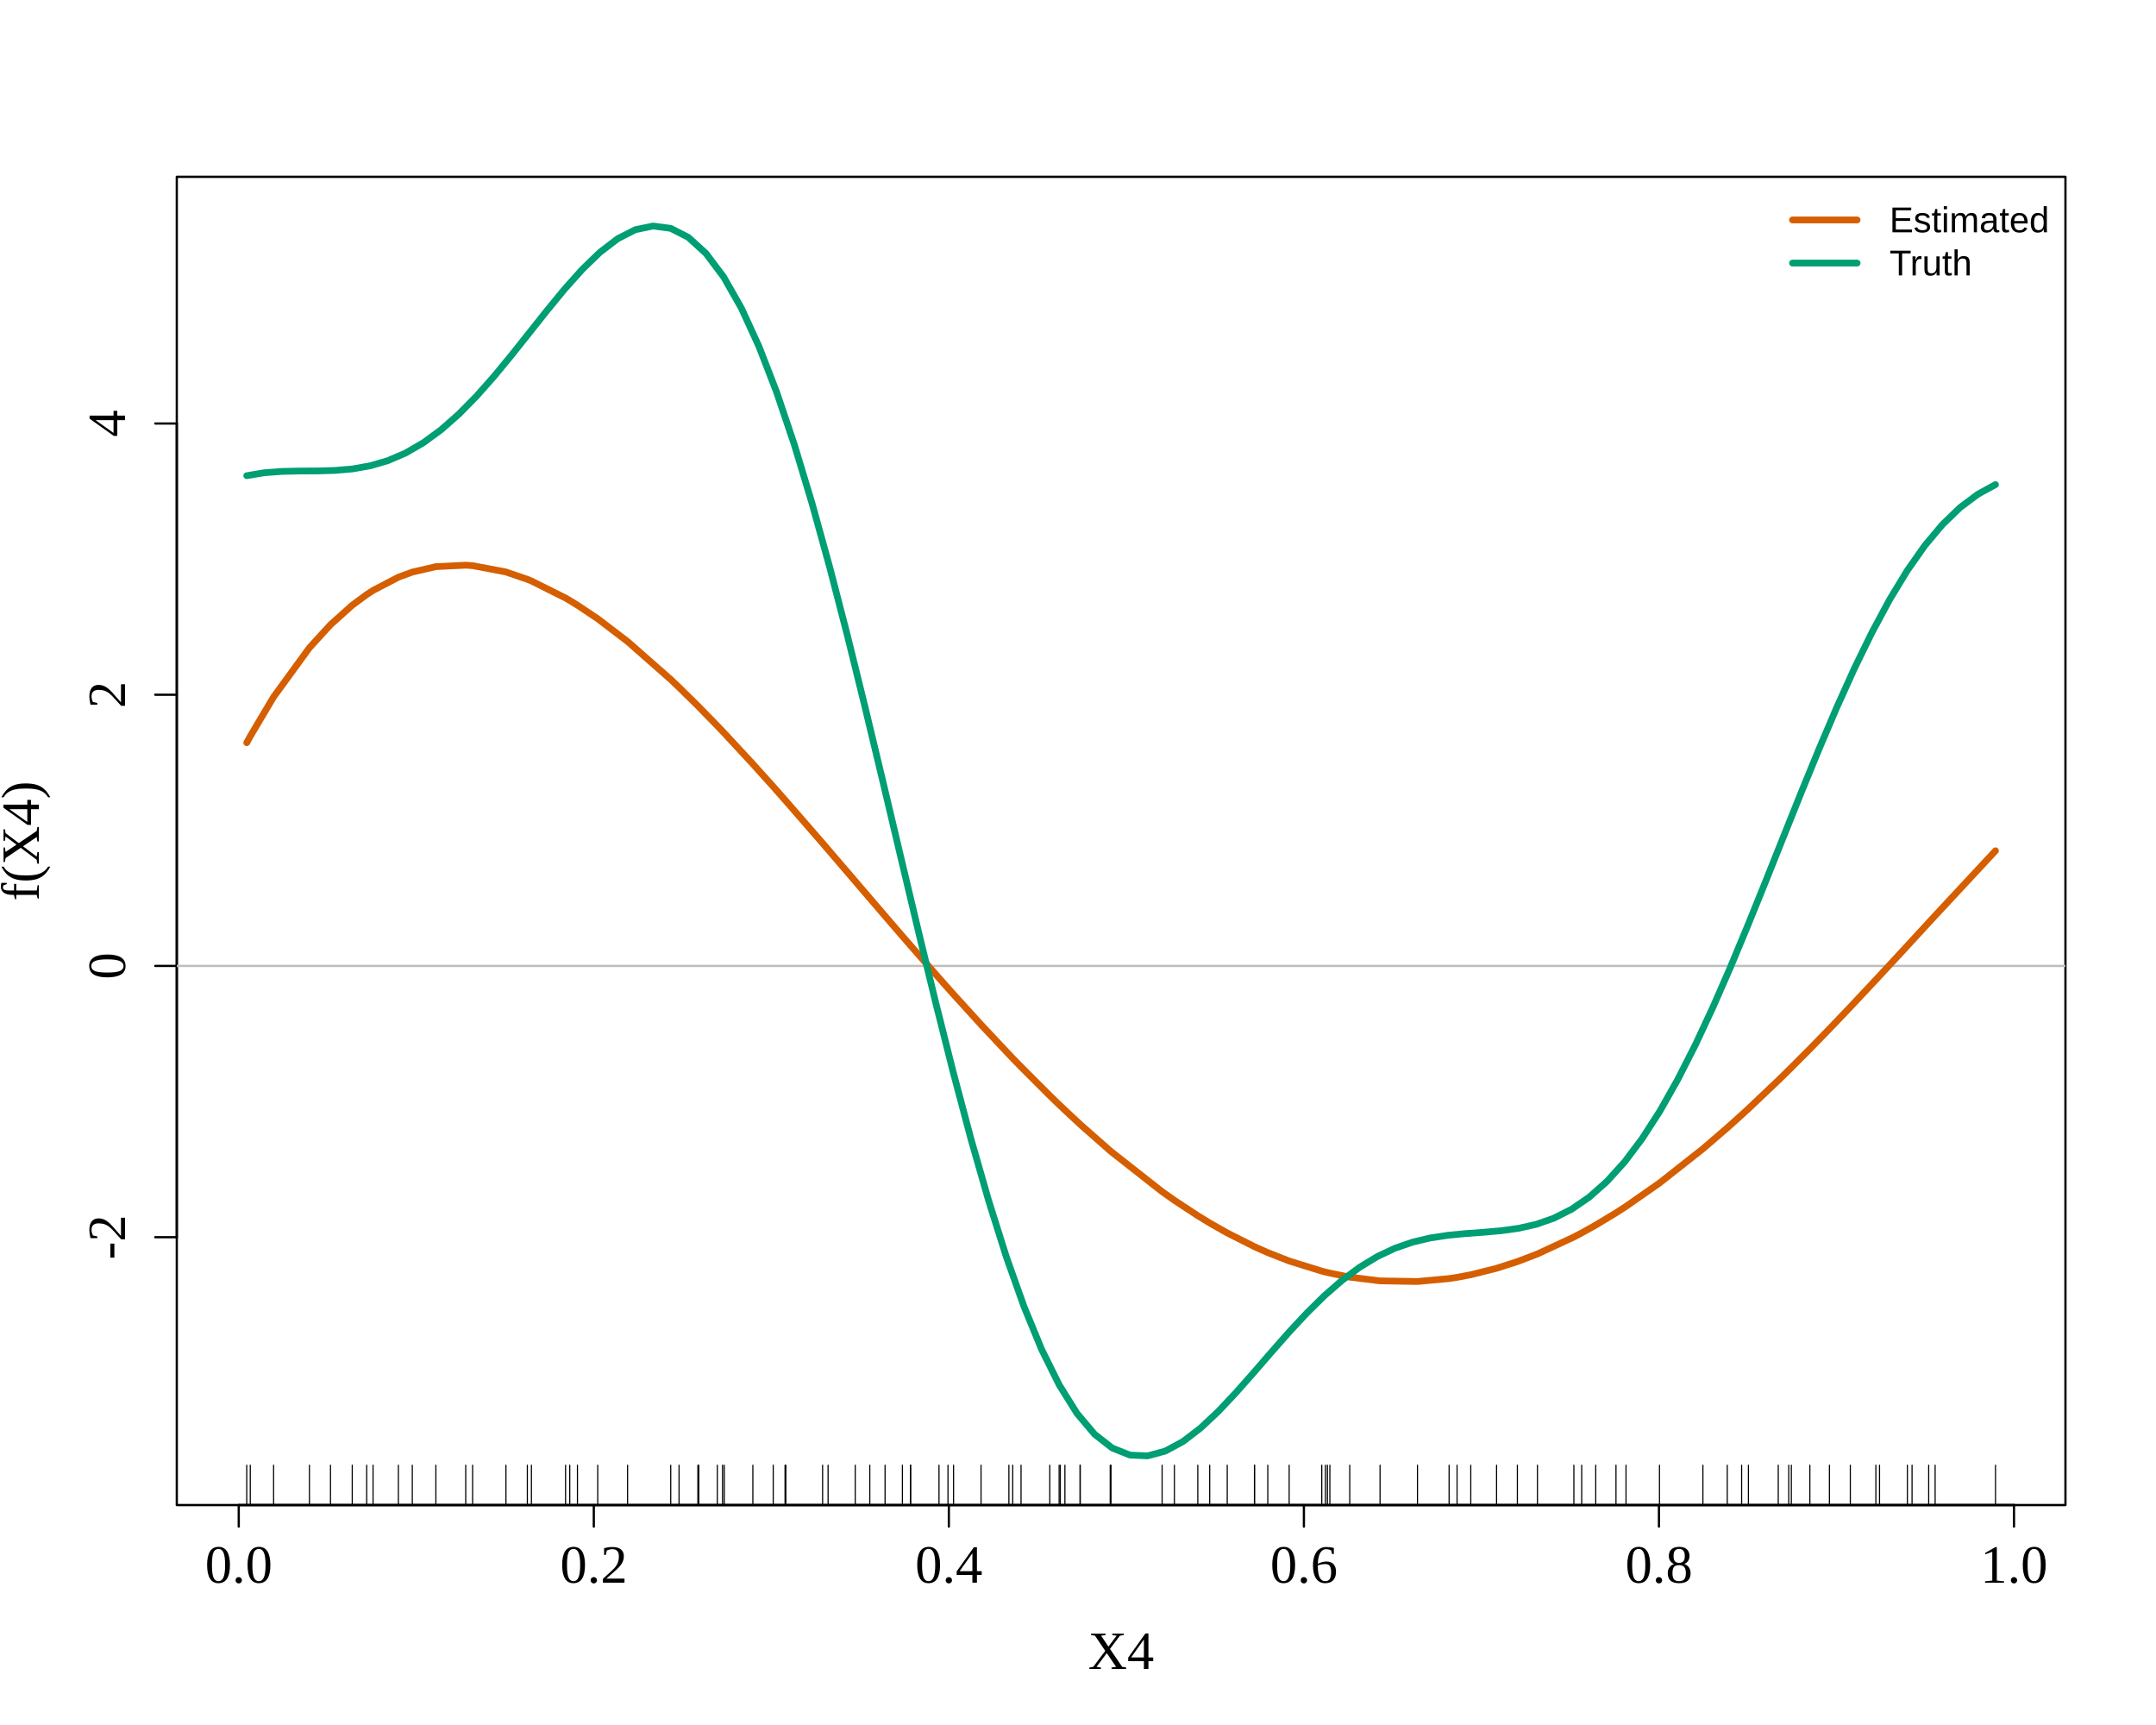
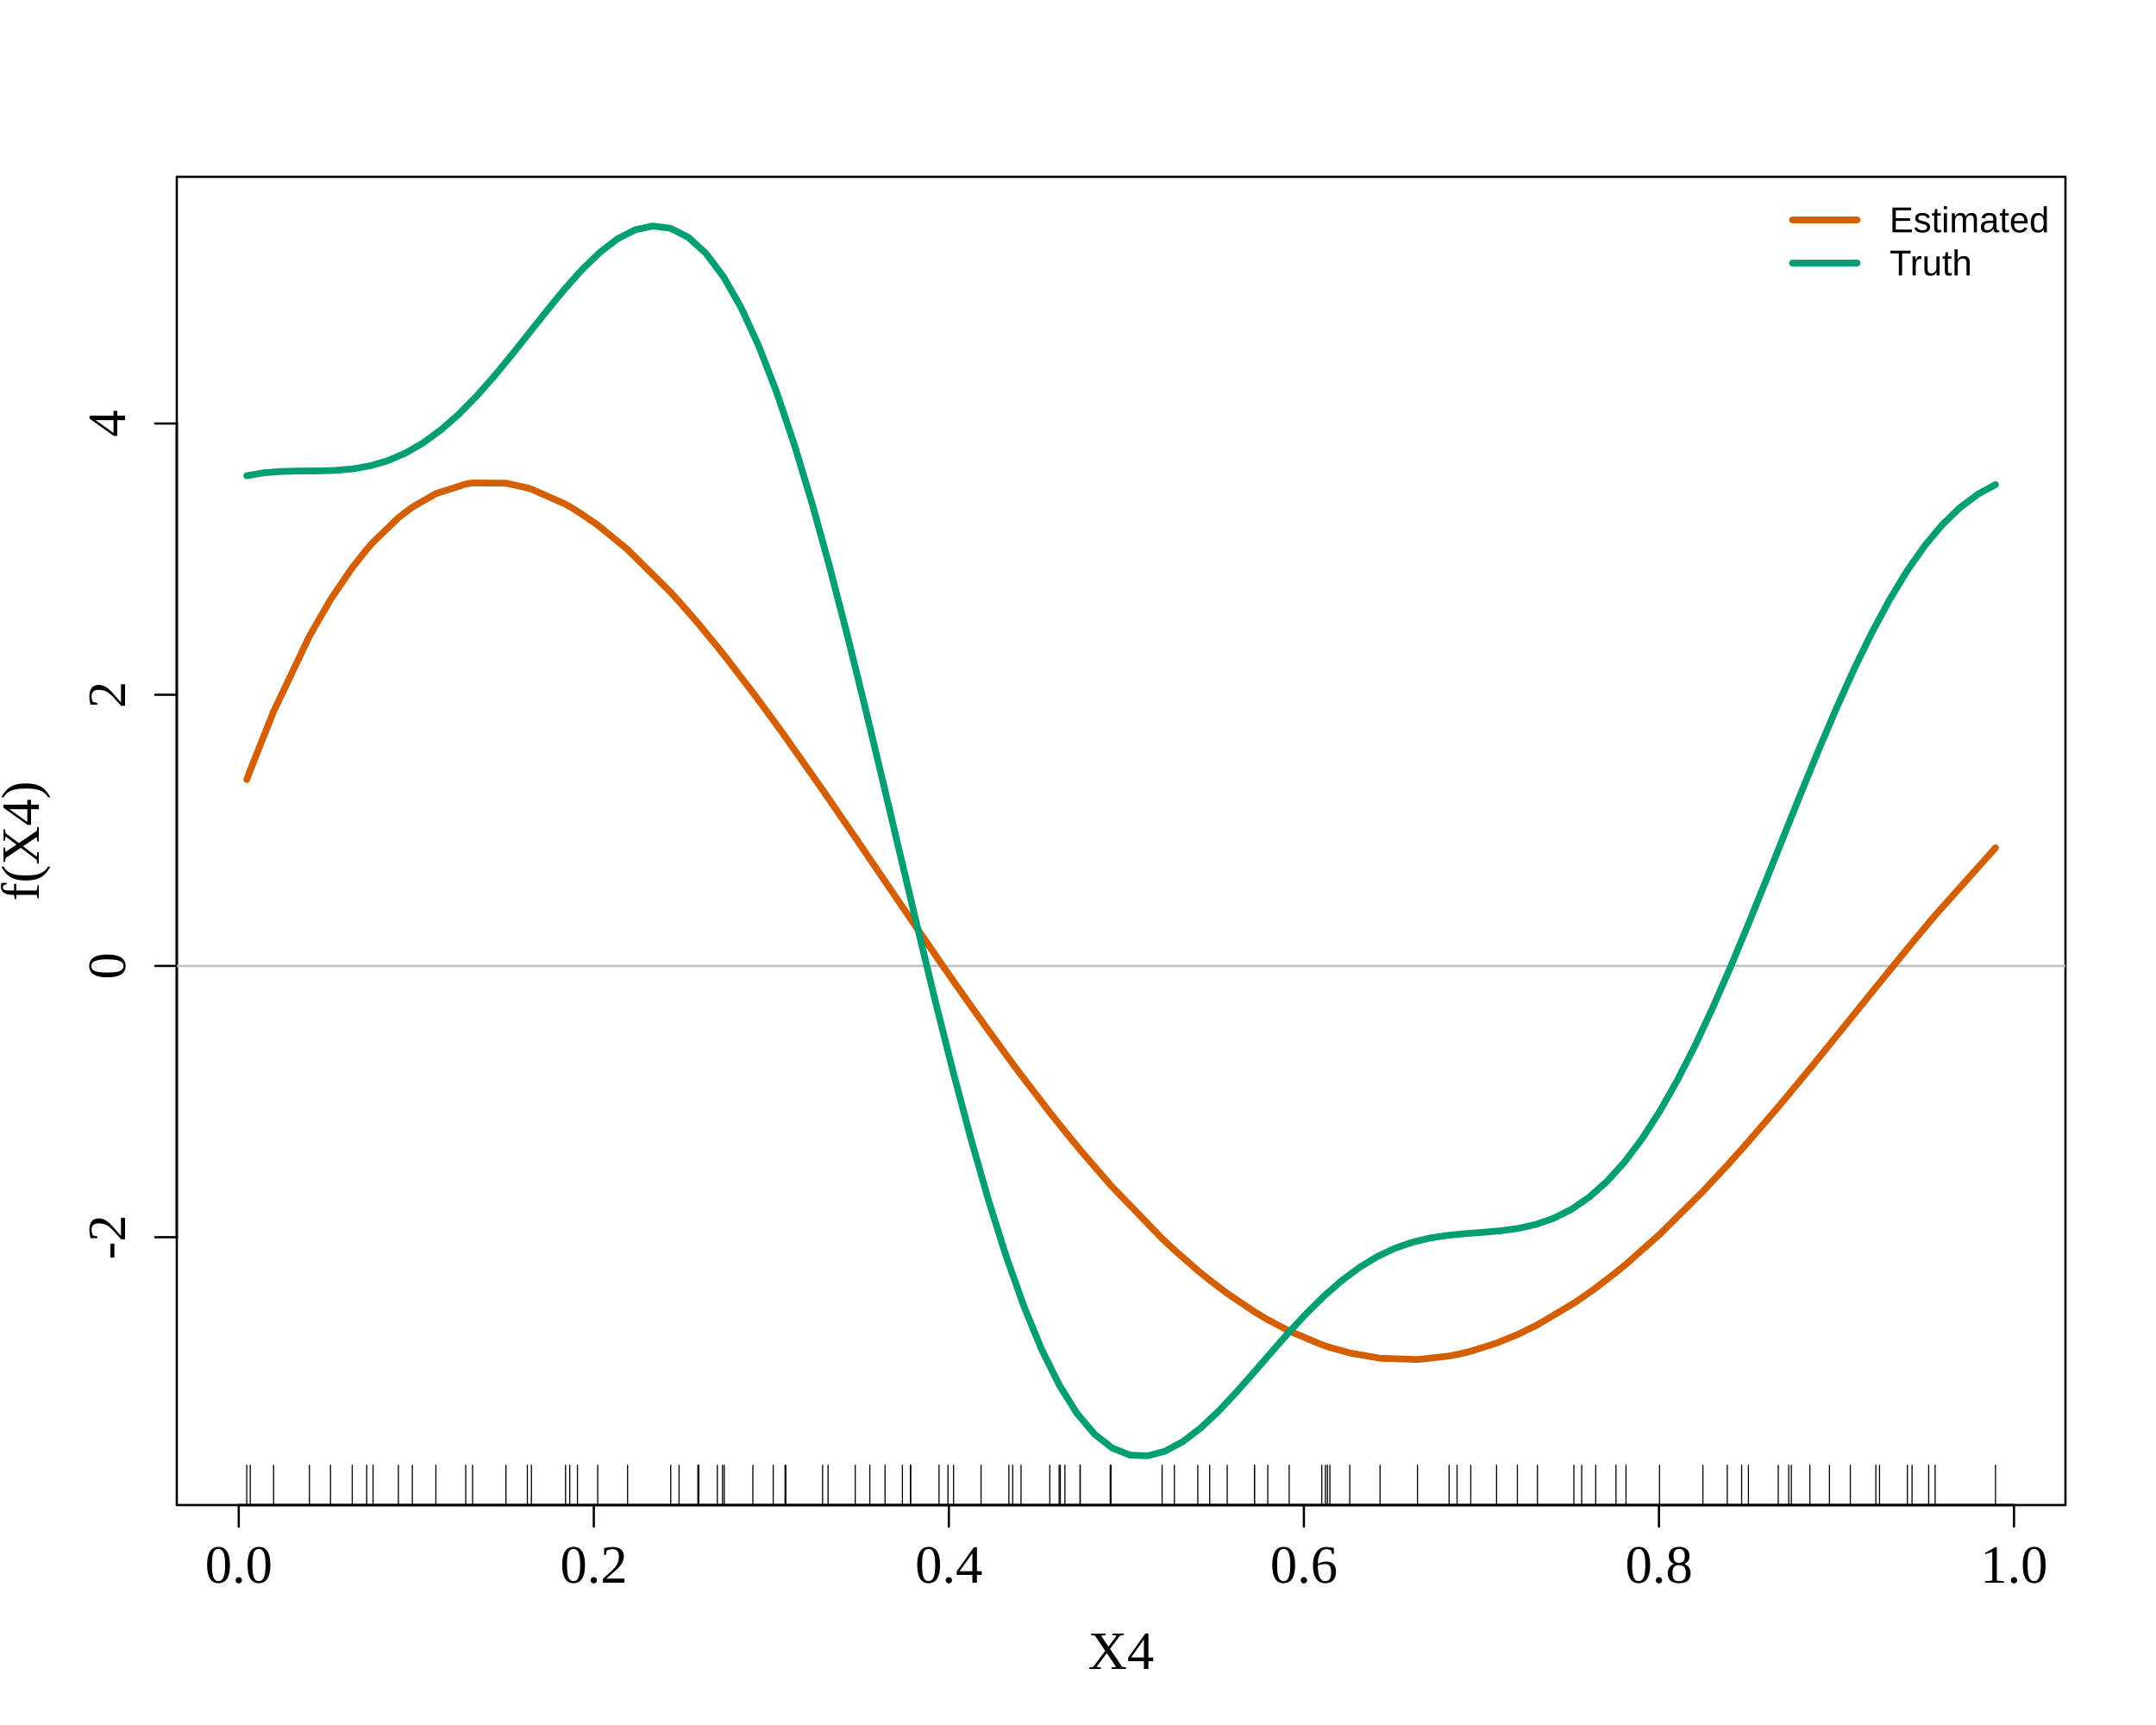
<svg xmlns="http://www.w3.org/2000/svg" viewBox="0 0 720.00 576.00">
  <defs>
    <style type="text/css">
    line, polyline, path, rect, circle {
      fill: none;
      stroke: #000000;
      stroke-linecap: round;
      stroke-linejoin: round;
      stroke-miterlimit: 10.00;
    }
  </style>
  </defs>
  <rect width="100%" height="100%" style="stroke: none; fill: #FFFFFF;" />
  <line x1="79.73" y1="502.56" x2="672.58" y2="502.56" style="stroke-width: 0.75;" />
  <line x1="79.73" y1="502.56" x2="79.73" y2="509.76" style="stroke-width: 0.75;" />
  <line x1="198.30" y1="502.56" x2="198.30" y2="509.76" style="stroke-width: 0.75;" />
  <line x1="316.87" y1="502.56" x2="316.87" y2="509.76" style="stroke-width: 0.75;" />
  <line x1="435.44" y1="502.56" x2="435.44" y2="509.76" style="stroke-width: 0.75;" />
  <line x1="554.01" y1="502.56" x2="554.01" y2="509.76" style="stroke-width: 0.75;" />
  <line x1="672.58" y1="502.56" x2="672.58" y2="509.76" style="stroke-width: 0.75;" />
  <text x="68.48" y="528.48" style="font-size: 18.00px; font-family: Liberation Serif;" textLength="22.50px" lengthAdjust="spacingAndGlyphs">0.0</text>
  <text x="187.05" y="528.48" style="font-size: 18.00px; font-family: Liberation Serif;" textLength="22.50px" lengthAdjust="spacingAndGlyphs">0.2</text>
  <text x="305.62" y="528.48" style="font-size: 18.00px; font-family: Liberation Serif;" textLength="22.50px" lengthAdjust="spacingAndGlyphs">0.4</text>
  <text x="424.19" y="528.48" style="font-size: 18.00px; font-family: Liberation Serif;" textLength="22.50px" lengthAdjust="spacingAndGlyphs">0.6</text>
  <text x="542.76" y="528.48" style="font-size: 18.00px; font-family: Liberation Serif;" textLength="22.50px" lengthAdjust="spacingAndGlyphs">0.8</text>
  <text x="661.33" y="528.48" style="font-size: 18.00px; font-family: Liberation Serif;" textLength="22.50px" lengthAdjust="spacingAndGlyphs">1.0</text>
  <line x1="59.04" y1="413.11" x2="59.04" y2="141.41" style="stroke-width: 0.75;" />
  <line x1="59.04" y1="413.11" x2="51.84" y2="413.11" style="stroke-width: 0.75;" />
  <line x1="59.04" y1="322.54" x2="51.84" y2="322.54" style="stroke-width: 0.75;" />
  <line x1="59.04" y1="231.98" x2="51.84" y2="231.98" style="stroke-width: 0.75;" />
  <line x1="59.04" y1="141.41" x2="51.84" y2="141.41" style="stroke-width: 0.75;" />
  <text transform="translate(41.76,420.61) rotate(-90)" style="font-size: 18.00px; font-family: Liberation Serif;" textLength="14.99px" lengthAdjust="spacingAndGlyphs">-2</text>
  <text transform="translate(41.76,327.04) rotate(-90)" style="font-size: 18.00px; font-family: Liberation Serif;" textLength="9.00px" lengthAdjust="spacingAndGlyphs">0</text>
  <text transform="translate(41.76,236.48) rotate(-90)" style="font-size: 18.00px; font-family: Liberation Serif;" textLength="9.00px" lengthAdjust="spacingAndGlyphs">2</text>
  <text transform="translate(41.76,145.91) rotate(-90)" style="font-size: 18.00px; font-family: Liberation Serif;" textLength="9.00px" lengthAdjust="spacingAndGlyphs">4</text>
  <polyline points="59.04,502.56 689.76,502.56 689.76,59.04 59.04,59.04 59.04,502.56 " style="stroke-width: 0.75;" />
  <text x="363.40" y="557.28" style="font-size: 18.00px; font-family: Liberation Serif;" textLength="22.00px" lengthAdjust="spacingAndGlyphs">X4</text>
  <text transform="translate(12.96,300.79) rotate(-90)" style="font-size: 18.00px; font-family: Liberation Serif;" textLength="39.98px" lengthAdjust="spacingAndGlyphs">f(X4)</text>
  <defs>
    <clipPath id="cpNTkuMDR8Njg5Ljc2fDUwMi41Nnw1OS4wNA==">
      <rect x="59.04" y="59.04" width="630.72" height="443.52" />
    </clipPath>
  </defs>
  <line x1="59.04" y1="322.54" x2="689.76" y2="322.54" style="stroke-width: 0.75; stroke: #BEBEBE;" clip-path="url(#cpNTkuMDR8Njg5Ljc2fDUwMi41Nnw1OS4wNA==)" />
-   <polyline points="82.40,248.00 83.58,245.83 91.37,232.72 103.33,216.30 110.37,208.60 117.63,202.09 122.46,198.53 124.58,197.15 133.04,192.74 137.69,191.03 145.56,189.21 155.53,188.72 157.83,188.88 168.96,190.99 176.11,193.44 177.47,193.99 188.87,199.69 190.27,200.51 192.84,202.08 199.61,206.61 209.58,214.21 223.99,226.88 226.77,229.53 233.05,235.70 233.37,236.03 239.55,242.36 241.28,244.18 241.87,244.80 251.42,255.10 258.22,262.66 262.17,267.14 262.44,267.44 274.71,281.55 276.54,283.69 285.61,294.26 290.47,299.93 295.57,305.88 301.36,312.60 304.04,315.68 304.13,315.79 313.58,326.58 316.58,329.96 318.44,332.04 327.62,342.14 336.92,352.04 338.20,353.38 340.98,356.24 350.58,365.84 353.70,368.86 354.09,369.23 355.63,370.69 360.67,375.38 360.76,375.47 370.76,384.28 371.02,384.50 388.09,397.91 392.19,400.80 400.01,405.95 403.98,408.37 409.84,411.70 418.93,416.28 418.94,416.29 423.38,418.26 430.52,421.06 441.41,424.44 442.63,424.75 443.29,424.91 444.11,425.10 450.75,426.45 460.87,427.70 473.37,427.91 483.93,426.93 486.59,426.52 491.17,425.66 499.78,423.50 506.73,421.27 513.43,418.71 525.60,413.06 528.21,411.68 532.90,409.07 539.66,404.99 543.01,402.83 554.19,395.03 568.69,383.60 576.82,376.60 581.62,372.29 583.89,370.21 593.85,360.76 597.35,357.33 598.22,356.47 604.41,350.26 610.94,343.56 617.92,336.25 626.45,327.16 627.67,325.85 636.97,315.81 638.53,314.11 644.09,308.07 646.24,305.74 666.40,284.08 " style="stroke-width: 2.25; stroke: #D55E00;" clip-path="url(#cpNTkuMDR8Njg5Ljc2fDUwMi41Nnw1OS4wNA==)" />
+   <polyline points="82.40,260.33 83.58,257.14 91.37,237.58 103.33,212.42 110.37,200.22 117.63,189.55 122.46,183.48 124.58,181.06 133.04,172.88 137.69,169.35 145.56,164.84 155.53,161.63 157.83,161.26 168.96,161.34 176.11,162.91 177.47,163.33 188.87,168.37 190.27,169.16 192.84,170.71 199.61,175.33 209.58,183.50 223.99,197.80 226.77,200.85 233.05,208.06 233.37,208.45 239.55,215.94 241.28,218.10 241.87,218.84 251.42,231.25 258.22,240.45 262.17,245.93 262.44,246.31 274.71,263.75 276.54,266.41 285.61,279.64 290.47,286.79 295.57,294.30 301.36,302.82 304.04,306.75 304.13,306.89 313.58,320.66 316.58,324.99 318.44,327.67 327.62,340.66 336.92,353.48 338.20,355.21 340.98,358.94 350.58,371.44 353.70,375.37 354.09,375.85 355.63,377.76 360.67,383.90 360.76,384.02 370.76,395.58 371.02,395.88 388.09,413.57 392.19,417.40 400.01,424.24 403.98,427.46 409.84,431.90 418.93,438.02 418.94,438.03 423.38,440.68 430.52,444.44 441.41,449.01 442.63,449.43 443.29,449.65 444.11,449.92 450.75,451.77 460.87,453.54 473.37,453.96 483.93,452.79 486.59,452.28 491.17,451.20 499.78,448.48 506.73,445.64 513.43,442.37 525.60,435.15 528.21,433.39 532.90,430.06 539.66,424.86 543.01,422.12 554.19,412.22 568.69,397.84 576.82,389.11 581.62,383.76 583.89,381.19 593.85,369.60 597.35,365.43 598.22,364.37 604.41,356.88 610.94,348.87 617.92,340.24 626.45,329.67 627.67,328.17 636.97,316.77 638.53,314.88 644.09,308.20 646.24,305.65 666.40,283.10 " style="stroke-width: 2.25; stroke: #D55E00;" clip-path="url(#cpNTkuMDR8Njg5Ljc2fDUwMi41Nnw1OS4wNA==)" />
  <defs>
    <clipPath id="cpMHw3MjB8NTc2fDA=">
      <rect x="0.00" y="0.00" width="720.00" height="576.00" />
    </clipPath>
  </defs>
  <line x1="82.40" y1="502.56" x2="82.40" y2="489.25" style="stroke-width: 0.38;" clip-path="url(#cpMHw3MjB8NTc2fDA=)" />
  <line x1="83.58" y1="502.56" x2="83.58" y2="489.25" style="stroke-width: 0.38;" clip-path="url(#cpMHw3MjB8NTc2fDA=)" />
  <line x1="91.37" y1="502.56" x2="91.37" y2="489.25" style="stroke-width: 0.38;" clip-path="url(#cpMHw3MjB8NTc2fDA=)" />
  <line x1="103.33" y1="502.56" x2="103.33" y2="489.25" style="stroke-width: 0.38;" clip-path="url(#cpMHw3MjB8NTc2fDA=)" />
  <line x1="110.37" y1="502.56" x2="110.37" y2="489.25" style="stroke-width: 0.38;" clip-path="url(#cpMHw3MjB8NTc2fDA=)" />
  <line x1="117.63" y1="502.56" x2="117.63" y2="489.25" style="stroke-width: 0.38;" clip-path="url(#cpMHw3MjB8NTc2fDA=)" />
  <line x1="122.46" y1="502.56" x2="122.46" y2="489.25" style="stroke-width: 0.38;" clip-path="url(#cpMHw3MjB8NTc2fDA=)" />
  <line x1="124.58" y1="502.56" x2="124.58" y2="489.25" style="stroke-width: 0.38;" clip-path="url(#cpMHw3MjB8NTc2fDA=)" />
  <line x1="133.04" y1="502.56" x2="133.04" y2="489.25" style="stroke-width: 0.38;" clip-path="url(#cpMHw3MjB8NTc2fDA=)" />
  <line x1="137.69" y1="502.56" x2="137.69" y2="489.25" style="stroke-width: 0.38;" clip-path="url(#cpMHw3MjB8NTc2fDA=)" />
  <line x1="145.56" y1="502.56" x2="145.56" y2="489.25" style="stroke-width: 0.38;" clip-path="url(#cpMHw3MjB8NTc2fDA=)" />
  <line x1="155.53" y1="502.56" x2="155.53" y2="489.25" style="stroke-width: 0.38;" clip-path="url(#cpMHw3MjB8NTc2fDA=)" />
  <line x1="157.83" y1="502.56" x2="157.83" y2="489.25" style="stroke-width: 0.38;" clip-path="url(#cpMHw3MjB8NTc2fDA=)" />
  <line x1="168.96" y1="502.56" x2="168.96" y2="489.25" style="stroke-width: 0.38;" clip-path="url(#cpMHw3MjB8NTc2fDA=)" />
  <line x1="176.11" y1="502.56" x2="176.11" y2="489.25" style="stroke-width: 0.38;" clip-path="url(#cpMHw3MjB8NTc2fDA=)" />
  <line x1="177.47" y1="502.56" x2="177.47" y2="489.25" style="stroke-width: 0.38;" clip-path="url(#cpMHw3MjB8NTc2fDA=)" />
  <line x1="188.87" y1="502.56" x2="188.87" y2="489.25" style="stroke-width: 0.38;" clip-path="url(#cpMHw3MjB8NTc2fDA=)" />
  <line x1="190.27" y1="502.56" x2="190.27" y2="489.25" style="stroke-width: 0.38;" clip-path="url(#cpMHw3MjB8NTc2fDA=)" />
  <line x1="192.84" y1="502.56" x2="192.84" y2="489.25" style="stroke-width: 0.38;" clip-path="url(#cpMHw3MjB8NTc2fDA=)" />
  <line x1="199.61" y1="502.56" x2="199.61" y2="489.25" style="stroke-width: 0.38;" clip-path="url(#cpMHw3MjB8NTc2fDA=)" />
  <line x1="209.58" y1="502.56" x2="209.58" y2="489.25" style="stroke-width: 0.38;" clip-path="url(#cpMHw3MjB8NTc2fDA=)" />
  <line x1="223.99" y1="502.56" x2="223.99" y2="489.25" style="stroke-width: 0.38;" clip-path="url(#cpMHw3MjB8NTc2fDA=)" />
  <line x1="226.77" y1="502.56" x2="226.77" y2="489.25" style="stroke-width: 0.38;" clip-path="url(#cpMHw3MjB8NTc2fDA=)" />
  <line x1="233.05" y1="502.56" x2="233.05" y2="489.25" style="stroke-width: 0.38;" clip-path="url(#cpMHw3MjB8NTc2fDA=)" />
  <line x1="233.37" y1="502.56" x2="233.37" y2="489.25" style="stroke-width: 0.38;" clip-path="url(#cpMHw3MjB8NTc2fDA=)" />
  <line x1="239.55" y1="502.56" x2="239.55" y2="489.25" style="stroke-width: 0.38;" clip-path="url(#cpMHw3MjB8NTc2fDA=)" />
  <line x1="241.28" y1="502.56" x2="241.28" y2="489.25" style="stroke-width: 0.38;" clip-path="url(#cpMHw3MjB8NTc2fDA=)" />
  <line x1="241.87" y1="502.56" x2="241.87" y2="489.25" style="stroke-width: 0.38;" clip-path="url(#cpMHw3MjB8NTc2fDA=)" />
  <line x1="251.42" y1="502.56" x2="251.42" y2="489.25" style="stroke-width: 0.38;" clip-path="url(#cpMHw3MjB8NTc2fDA=)" />
  <line x1="258.22" y1="502.56" x2="258.22" y2="489.25" style="stroke-width: 0.38;" clip-path="url(#cpMHw3MjB8NTc2fDA=)" />
  <line x1="262.17" y1="502.56" x2="262.17" y2="489.25" style="stroke-width: 0.38;" clip-path="url(#cpMHw3MjB8NTc2fDA=)" />
  <line x1="262.44" y1="502.56" x2="262.44" y2="489.25" style="stroke-width: 0.38;" clip-path="url(#cpMHw3MjB8NTc2fDA=)" />
  <line x1="274.71" y1="502.56" x2="274.71" y2="489.25" style="stroke-width: 0.38;" clip-path="url(#cpMHw3MjB8NTc2fDA=)" />
  <line x1="276.54" y1="502.56" x2="276.54" y2="489.25" style="stroke-width: 0.38;" clip-path="url(#cpMHw3MjB8NTc2fDA=)" />
  <line x1="285.61" y1="502.56" x2="285.61" y2="489.25" style="stroke-width: 0.38;" clip-path="url(#cpMHw3MjB8NTc2fDA=)" />
  <line x1="290.47" y1="502.56" x2="290.47" y2="489.25" style="stroke-width: 0.38;" clip-path="url(#cpMHw3MjB8NTc2fDA=)" />
  <line x1="295.57" y1="502.56" x2="295.57" y2="489.25" style="stroke-width: 0.38;" clip-path="url(#cpMHw3MjB8NTc2fDA=)" />
  <line x1="301.36" y1="502.56" x2="301.36" y2="489.25" style="stroke-width: 0.38;" clip-path="url(#cpMHw3MjB8NTc2fDA=)" />
  <line x1="304.04" y1="502.56" x2="304.04" y2="489.25" style="stroke-width: 0.38;" clip-path="url(#cpMHw3MjB8NTc2fDA=)" />
  <line x1="304.13" y1="502.56" x2="304.13" y2="489.25" style="stroke-width: 0.38;" clip-path="url(#cpMHw3MjB8NTc2fDA=)" />
  <line x1="313.58" y1="502.56" x2="313.58" y2="489.25" style="stroke-width: 0.38;" clip-path="url(#cpMHw3MjB8NTc2fDA=)" />
  <line x1="316.58" y1="502.56" x2="316.58" y2="489.25" style="stroke-width: 0.38;" clip-path="url(#cpMHw3MjB8NTc2fDA=)" />
  <line x1="318.44" y1="502.56" x2="318.44" y2="489.25" style="stroke-width: 0.38;" clip-path="url(#cpMHw3MjB8NTc2fDA=)" />
  <line x1="327.62" y1="502.56" x2="327.62" y2="489.25" style="stroke-width: 0.38;" clip-path="url(#cpMHw3MjB8NTc2fDA=)" />
  <line x1="336.92" y1="502.56" x2="336.92" y2="489.25" style="stroke-width: 0.38;" clip-path="url(#cpMHw3MjB8NTc2fDA=)" />
  <line x1="338.20" y1="502.56" x2="338.20" y2="489.25" style="stroke-width: 0.38;" clip-path="url(#cpMHw3MjB8NTc2fDA=)" />
  <line x1="340.98" y1="502.56" x2="340.98" y2="489.25" style="stroke-width: 0.38;" clip-path="url(#cpMHw3MjB8NTc2fDA=)" />
  <line x1="350.58" y1="502.56" x2="350.58" y2="489.25" style="stroke-width: 0.38;" clip-path="url(#cpMHw3MjB8NTc2fDA=)" />
  <line x1="353.70" y1="502.56" x2="353.70" y2="489.25" style="stroke-width: 0.38;" clip-path="url(#cpMHw3MjB8NTc2fDA=)" />
  <line x1="354.09" y1="502.56" x2="354.09" y2="489.25" style="stroke-width: 0.38;" clip-path="url(#cpMHw3MjB8NTc2fDA=)" />
  <line x1="355.63" y1="502.56" x2="355.63" y2="489.25" style="stroke-width: 0.38;" clip-path="url(#cpMHw3MjB8NTc2fDA=)" />
  <line x1="360.67" y1="502.56" x2="360.67" y2="489.25" style="stroke-width: 0.38;" clip-path="url(#cpMHw3MjB8NTc2fDA=)" />
  <line x1="360.76" y1="502.56" x2="360.76" y2="489.25" style="stroke-width: 0.38;" clip-path="url(#cpMHw3MjB8NTc2fDA=)" />
  <line x1="370.76" y1="502.56" x2="370.76" y2="489.25" style="stroke-width: 0.38;" clip-path="url(#cpMHw3MjB8NTc2fDA=)" />
  <line x1="371.02" y1="502.56" x2="371.02" y2="489.25" style="stroke-width: 0.38;" clip-path="url(#cpMHw3MjB8NTc2fDA=)" />
  <line x1="388.09" y1="502.56" x2="388.09" y2="489.25" style="stroke-width: 0.38;" clip-path="url(#cpMHw3MjB8NTc2fDA=)" />
  <line x1="392.19" y1="502.56" x2="392.19" y2="489.25" style="stroke-width: 0.38;" clip-path="url(#cpMHw3MjB8NTc2fDA=)" />
  <line x1="400.01" y1="502.56" x2="400.01" y2="489.25" style="stroke-width: 0.38;" clip-path="url(#cpMHw3MjB8NTc2fDA=)" />
  <line x1="403.98" y1="502.56" x2="403.98" y2="489.25" style="stroke-width: 0.38;" clip-path="url(#cpMHw3MjB8NTc2fDA=)" />
  <line x1="409.84" y1="502.56" x2="409.84" y2="489.25" style="stroke-width: 0.38;" clip-path="url(#cpMHw3MjB8NTc2fDA=)" />
  <line x1="418.93" y1="502.56" x2="418.93" y2="489.25" style="stroke-width: 0.38;" clip-path="url(#cpMHw3MjB8NTc2fDA=)" />
  <line x1="418.94" y1="502.56" x2="418.94" y2="489.25" style="stroke-width: 0.38;" clip-path="url(#cpMHw3MjB8NTc2fDA=)" />
  <line x1="423.38" y1="502.56" x2="423.38" y2="489.25" style="stroke-width: 0.38;" clip-path="url(#cpMHw3MjB8NTc2fDA=)" />
  <line x1="430.52" y1="502.56" x2="430.52" y2="489.25" style="stroke-width: 0.38;" clip-path="url(#cpMHw3MjB8NTc2fDA=)" />
  <line x1="441.41" y1="502.56" x2="441.41" y2="489.25" style="stroke-width: 0.38;" clip-path="url(#cpMHw3MjB8NTc2fDA=)" />
  <line x1="442.63" y1="502.56" x2="442.63" y2="489.25" style="stroke-width: 0.38;" clip-path="url(#cpMHw3MjB8NTc2fDA=)" />
  <line x1="443.29" y1="502.56" x2="443.29" y2="489.25" style="stroke-width: 0.38;" clip-path="url(#cpMHw3MjB8NTc2fDA=)" />
  <line x1="444.11" y1="502.56" x2="444.11" y2="489.25" style="stroke-width: 0.38;" clip-path="url(#cpMHw3MjB8NTc2fDA=)" />
  <line x1="450.75" y1="502.56" x2="450.75" y2="489.25" style="stroke-width: 0.38;" clip-path="url(#cpMHw3MjB8NTc2fDA=)" />
  <line x1="460.87" y1="502.56" x2="460.87" y2="489.25" style="stroke-width: 0.38;" clip-path="url(#cpMHw3MjB8NTc2fDA=)" />
  <line x1="473.37" y1="502.56" x2="473.37" y2="489.25" style="stroke-width: 0.38;" clip-path="url(#cpMHw3MjB8NTc2fDA=)" />
  <line x1="483.93" y1="502.56" x2="483.93" y2="489.25" style="stroke-width: 0.38;" clip-path="url(#cpMHw3MjB8NTc2fDA=)" />
  <line x1="486.59" y1="502.56" x2="486.59" y2="489.25" style="stroke-width: 0.38;" clip-path="url(#cpMHw3MjB8NTc2fDA=)" />
  <line x1="491.17" y1="502.56" x2="491.17" y2="489.25" style="stroke-width: 0.38;" clip-path="url(#cpMHw3MjB8NTc2fDA=)" />
  <line x1="499.78" y1="502.56" x2="499.78" y2="489.25" style="stroke-width: 0.38;" clip-path="url(#cpMHw3MjB8NTc2fDA=)" />
  <line x1="506.73" y1="502.56" x2="506.73" y2="489.25" style="stroke-width: 0.38;" clip-path="url(#cpMHw3MjB8NTc2fDA=)" />
  <line x1="513.43" y1="502.56" x2="513.43" y2="489.25" style="stroke-width: 0.38;" clip-path="url(#cpMHw3MjB8NTc2fDA=)" />
  <line x1="525.60" y1="502.56" x2="525.60" y2="489.25" style="stroke-width: 0.38;" clip-path="url(#cpMHw3MjB8NTc2fDA=)" />
  <line x1="528.21" y1="502.56" x2="528.21" y2="489.25" style="stroke-width: 0.38;" clip-path="url(#cpMHw3MjB8NTc2fDA=)" />
  <line x1="532.90" y1="502.56" x2="532.90" y2="489.25" style="stroke-width: 0.38;" clip-path="url(#cpMHw3MjB8NTc2fDA=)" />
  <line x1="539.66" y1="502.56" x2="539.66" y2="489.25" style="stroke-width: 0.38;" clip-path="url(#cpMHw3MjB8NTc2fDA=)" />
  <line x1="543.01" y1="502.56" x2="543.01" y2="489.25" style="stroke-width: 0.38;" clip-path="url(#cpMHw3MjB8NTc2fDA=)" />
  <line x1="554.19" y1="502.56" x2="554.19" y2="489.25" style="stroke-width: 0.38;" clip-path="url(#cpMHw3MjB8NTc2fDA=)" />
  <line x1="568.69" y1="502.56" x2="568.69" y2="489.25" style="stroke-width: 0.38;" clip-path="url(#cpMHw3MjB8NTc2fDA=)" />
  <line x1="576.82" y1="502.56" x2="576.82" y2="489.25" style="stroke-width: 0.38;" clip-path="url(#cpMHw3MjB8NTc2fDA=)" />
  <line x1="581.62" y1="502.56" x2="581.62" y2="489.25" style="stroke-width: 0.38;" clip-path="url(#cpMHw3MjB8NTc2fDA=)" />
  <line x1="583.89" y1="502.56" x2="583.89" y2="489.25" style="stroke-width: 0.38;" clip-path="url(#cpMHw3MjB8NTc2fDA=)" />
  <line x1="593.85" y1="502.56" x2="593.85" y2="489.25" style="stroke-width: 0.38;" clip-path="url(#cpMHw3MjB8NTc2fDA=)" />
  <line x1="597.35" y1="502.56" x2="597.35" y2="489.25" style="stroke-width: 0.38;" clip-path="url(#cpMHw3MjB8NTc2fDA=)" />
  <line x1="598.22" y1="502.56" x2="598.22" y2="489.25" style="stroke-width: 0.38;" clip-path="url(#cpMHw3MjB8NTc2fDA=)" />
  <line x1="604.41" y1="502.56" x2="604.41" y2="489.25" style="stroke-width: 0.38;" clip-path="url(#cpMHw3MjB8NTc2fDA=)" />
  <line x1="610.94" y1="502.56" x2="610.94" y2="489.25" style="stroke-width: 0.38;" clip-path="url(#cpMHw3MjB8NTc2fDA=)" />
  <line x1="617.92" y1="502.56" x2="617.92" y2="489.25" style="stroke-width: 0.38;" clip-path="url(#cpMHw3MjB8NTc2fDA=)" />
  <line x1="626.45" y1="502.56" x2="626.45" y2="489.25" style="stroke-width: 0.38;" clip-path="url(#cpMHw3MjB8NTc2fDA=)" />
  <line x1="627.67" y1="502.56" x2="627.67" y2="489.25" style="stroke-width: 0.38;" clip-path="url(#cpMHw3MjB8NTc2fDA=)" />
  <line x1="636.97" y1="502.56" x2="636.97" y2="489.25" style="stroke-width: 0.38;" clip-path="url(#cpMHw3MjB8NTc2fDA=)" />
  <line x1="638.53" y1="502.56" x2="638.53" y2="489.25" style="stroke-width: 0.38;" clip-path="url(#cpMHw3MjB8NTc2fDA=)" />
  <line x1="644.09" y1="502.56" x2="644.09" y2="489.25" style="stroke-width: 0.38;" clip-path="url(#cpMHw3MjB8NTc2fDA=)" />
  <line x1="646.24" y1="502.56" x2="646.24" y2="489.25" style="stroke-width: 0.38;" clip-path="url(#cpMHw3MjB8NTc2fDA=)" />
  <line x1="666.40" y1="502.56" x2="666.40" y2="489.25" style="stroke-width: 0.38;" clip-path="url(#cpMHw3MjB8NTc2fDA=)" />
  <defs>
    <clipPath id="cpNTkuMDR8Njg5Ljc2fDUwMi41Nnw1OS4wNA==">
      <rect x="59.04" y="59.04" width="630.72" height="443.52" />
    </clipPath>
  </defs>
  <polyline points="82.40,158.84 88.30,157.85 94.20,157.41 100.10,157.28 106.00,157.25 111.89,157.08 117.79,156.57 123.69,155.52 129.59,153.79 135.49,151.25 141.39,147.83 147.29,143.51 153.19,138.32 159.09,132.33 164.99,125.67 170.88,118.52 176.78,111.11 182.68,103.68 188.58,96.51 194.48,89.92 200.38,84.22 206.28,79.71 212.18,76.70 218.08,75.47 223.98,76.25 229.87,79.25 235.77,84.63 241.67,92.49 247.57,102.86 253.47,115.72 259.37,130.98 265.27,148.48 271.17,168.03 277.07,189.35 282.97,212.13 288.86,236.01 294.76,260.61 300.66,285.54 306.56,310.37 312.46,334.71 318.36,358.15 324.26,380.34 330.16,400.93 336.06,419.65 341.96,436.26 347.85,450.58 353.75,462.48 359.65,471.93 365.55,478.92 371.45,483.52 377.35,485.87 383.25,486.13 389.15,484.54 395.05,481.35 400.95,476.83 406.84,471.30 412.74,465.04 418.64,458.37 424.54,451.56 430.44,444.86 436.34,438.52 442.24,432.70 448.14,427.55 454.04,423.17 459.94,419.59 465.83,416.81 471.73,414.77 477.63,413.37 483.53,412.48 489.43,411.91 495.33,411.48 501.23,410.96 507.13,410.15 513.03,408.82 518.93,406.76 524.82,403.79 530.72,399.75 536.62,394.52 542.52,388.01 548.42,380.17 554.32,371.02 560.22,360.59 566.12,349.00 572.02,336.37 577.92,322.87 583.81,308.71 589.71,294.13 595.61,279.35 601.51,264.64 607.41,250.25 613.31,236.41 619.21,223.34 625.11,211.25 631.01,200.28 636.91,190.56 642.80,182.17 648.70,175.14 654.60,169.45 660.50,165.04 666.40,161.81 " style="stroke-width: 2.25; stroke: #009E73;" clip-path="url(#cpNTkuMDR8Njg5Ljc2fDUwMi41Nnw1OS4wNA==)" />
  <line x1="598.60" y1="73.44" x2="620.20" y2="73.44" style="stroke-width: 2.25; stroke: #D55E00;" clip-path="url(#cpNTkuMDR8Njg5Ljc2fDUwMi41Nnw1OS4wNA==)" />
  <line x1="598.60" y1="87.84" x2="620.20" y2="87.84" style="stroke-width: 2.25; stroke: #009E73;" clip-path="url(#cpNTkuMDR8Njg5Ljc2fDUwMi41Nnw1OS4wNA==)" />
  <g clip-path="url(#cpNTkuMDR8Njg5Ljc2fDUwMi41Nnw1OS4wNA==)">
    <text x="631.00" y="77.56" style="font-size: 12.00px; font-family: Liberation Sans;" textLength="53.36px" lengthAdjust="spacingAndGlyphs">Estimated</text>
  </g>
  <g clip-path="url(#cpNTkuMDR8Njg5Ljc2fDUwMi41Nnw1OS4wNA==)">
    <text x="631.00" y="91.96" style="font-size: 12.00px; font-family: Liberation Sans;" textLength="28.01px" lengthAdjust="spacingAndGlyphs">Truth</text>
  </g>
</svg>
